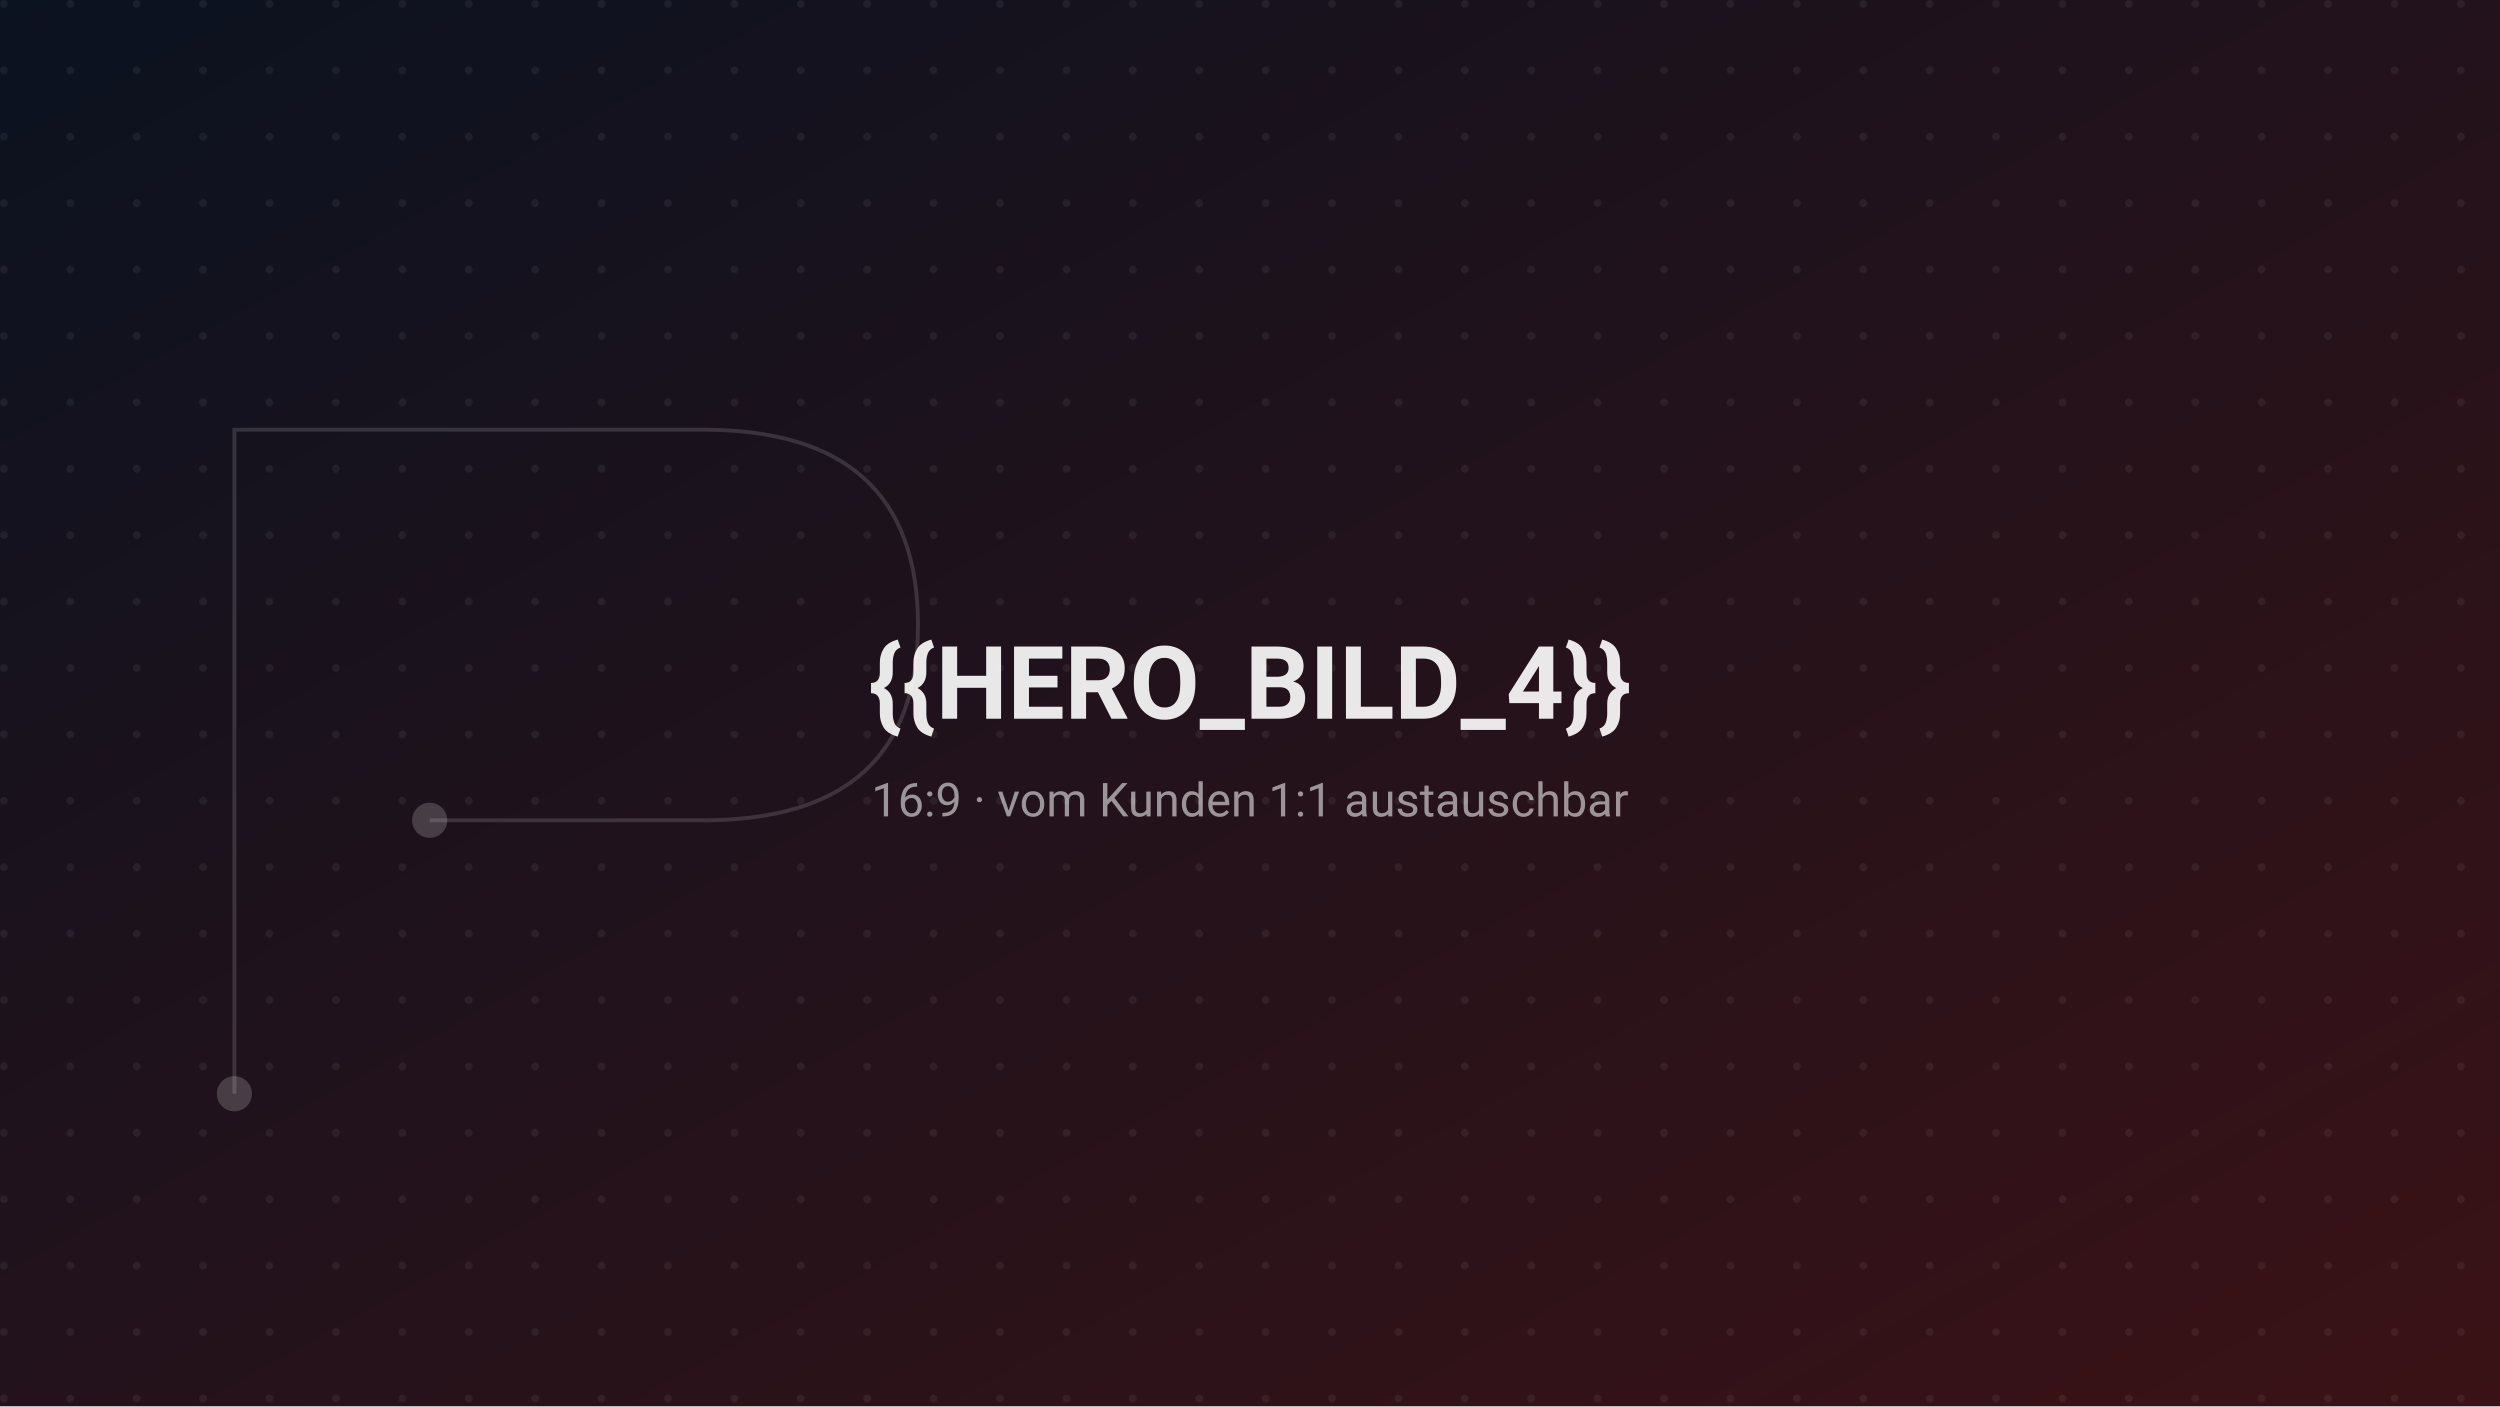
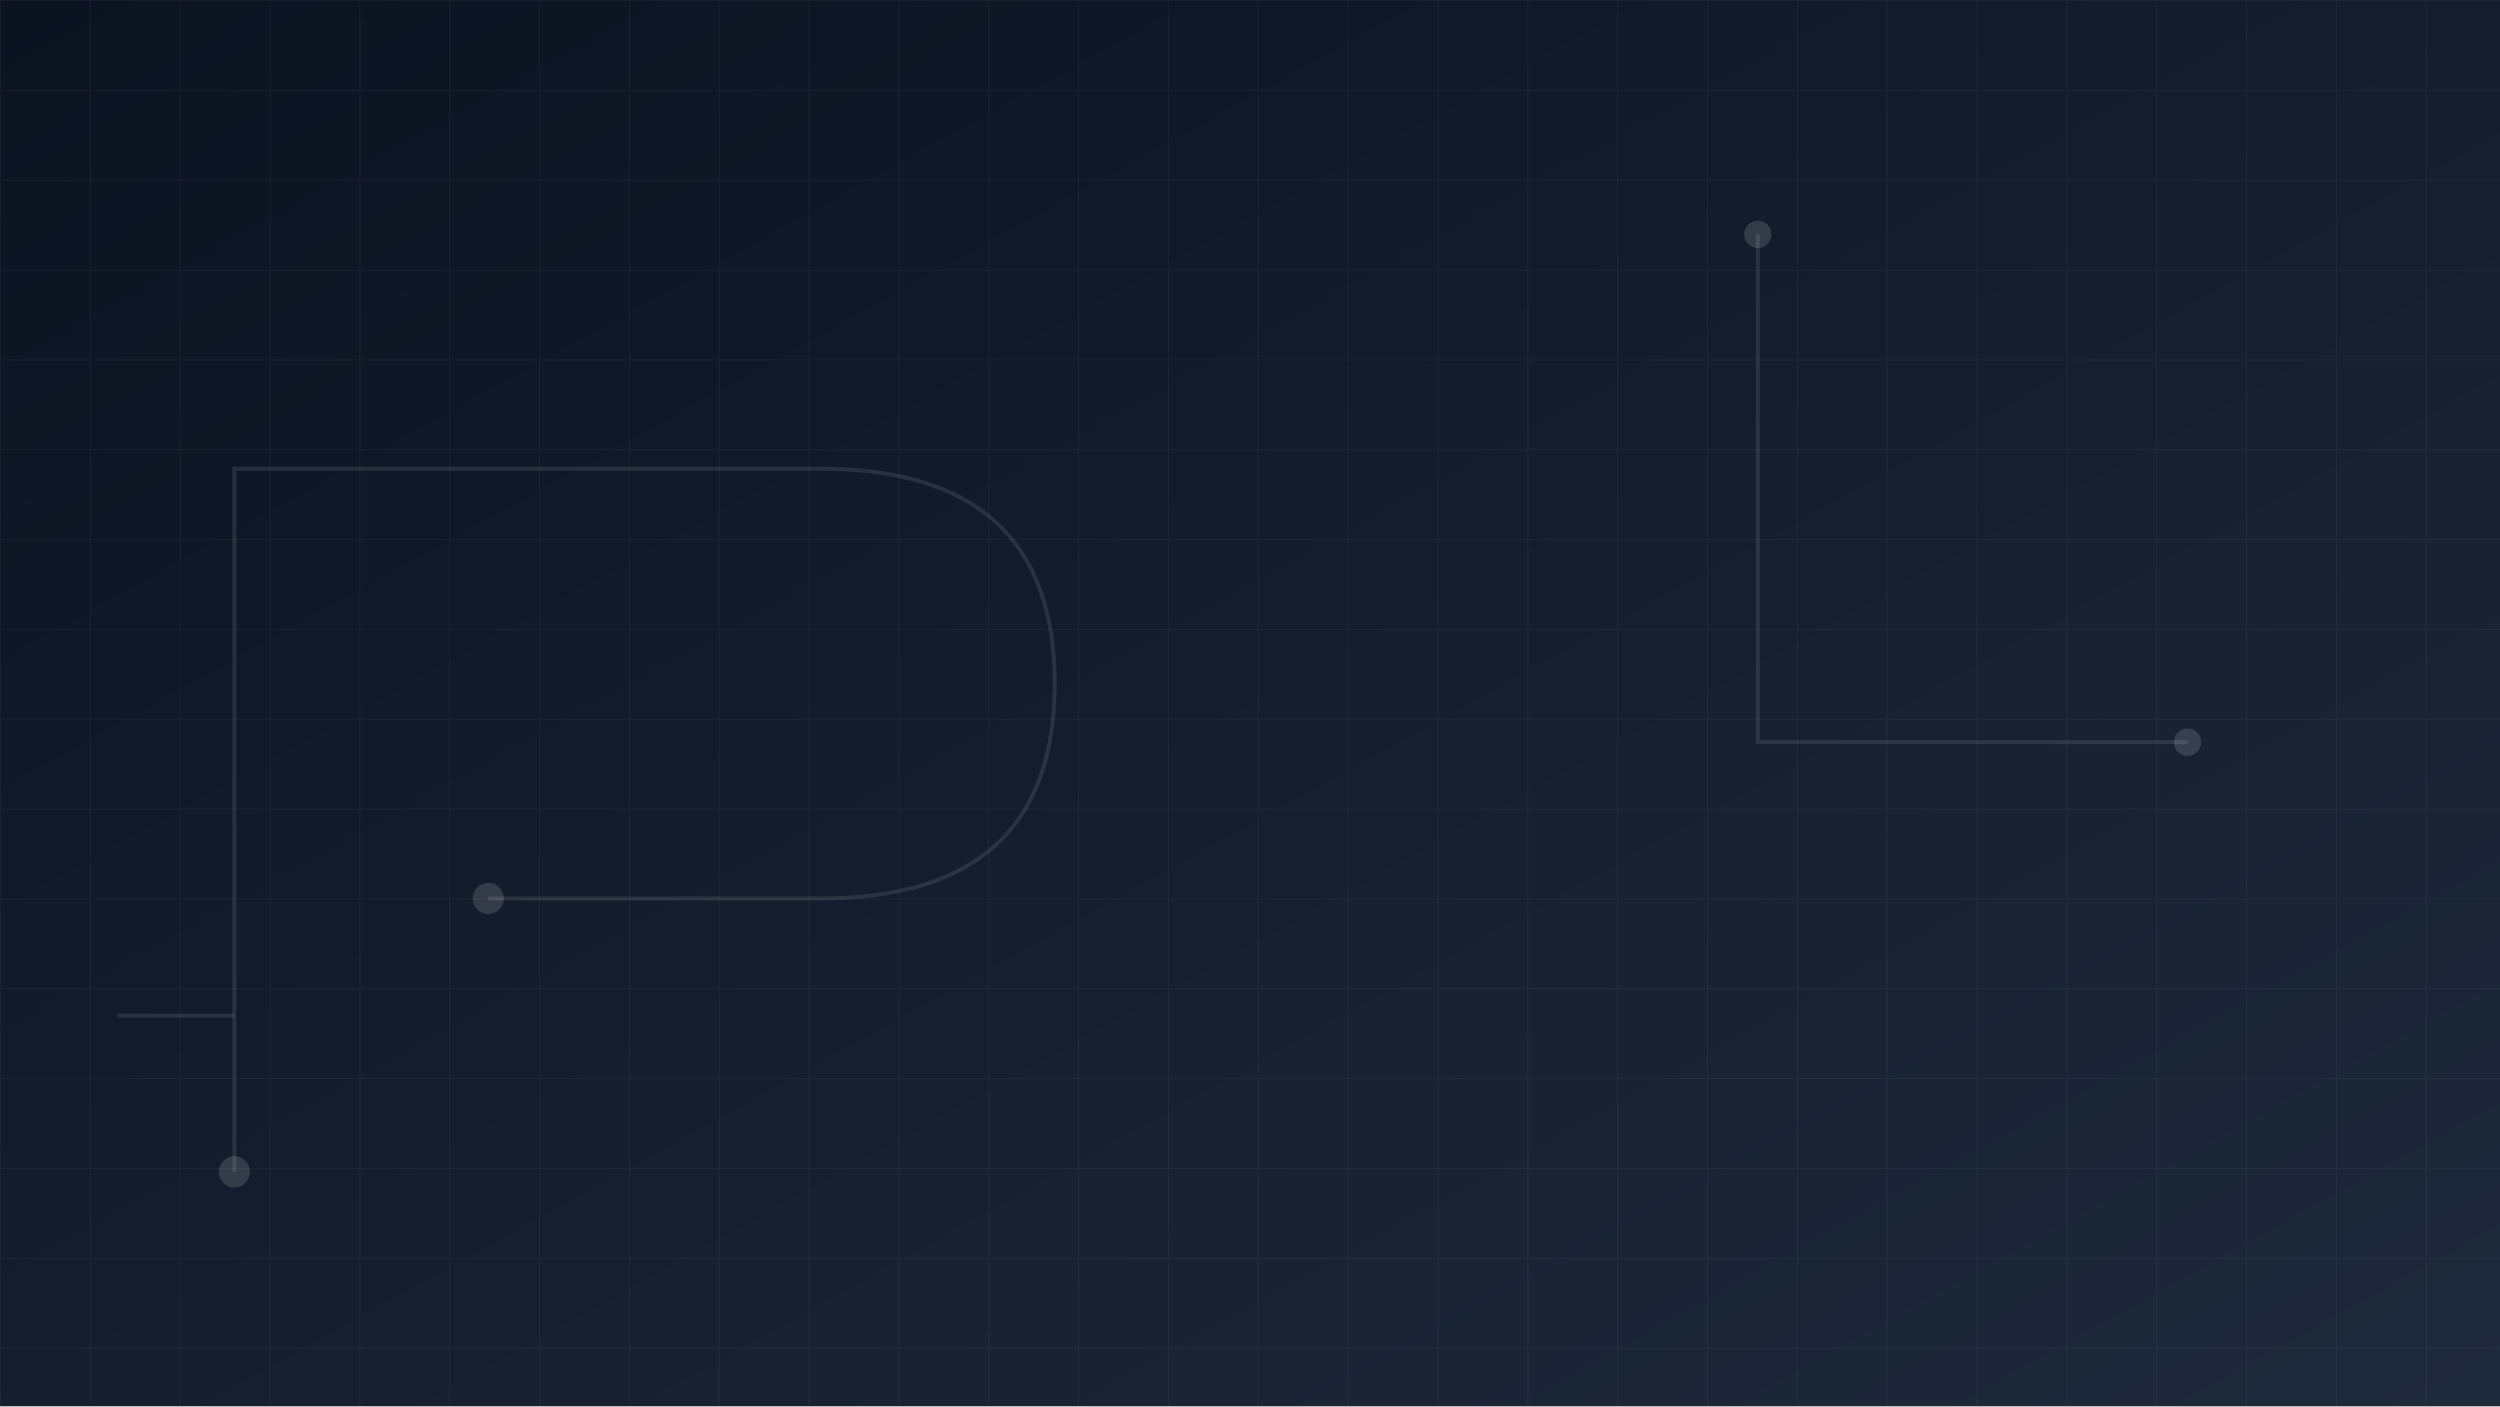
- <svg xmlns="http://www.w3.org/2000/svg" viewBox="0 0 1280 720" width="1280" height="720" role="img" aria-label="Platzhalter Hero-Bild 4">
+ <svg xmlns="http://www.w3.org/2000/svg" viewBox="0 0 1280 720" width="1280" height="720" role="img" aria-label="Hintergrundbild">
  <defs>
    <linearGradient id="g4" x1="0" y1="0" x2="1" y2="1">
      <stop offset="0" stop-color="#0b1220" />
-       <stop offset="1" stop-color="#3a1216" />
+       <stop offset="1" stop-color="#1e293b" />
    </linearGradient>
-     <pattern id="d4" width="34" height="34" patternUnits="userSpaceOnUse">
-       <circle cx="2" cy="2" r="2" fill="#ffffff" fill-opacity="0.06" />
+     <pattern id="d4" width="46" height="46" patternUnits="userSpaceOnUse">
+       <path d="M46 0H0V46" fill="none" stroke="#ffffff" stroke-opacity="0.04" stroke-width="1" />
    </pattern>
  </defs>
  <rect width="1280" height="720" fill="url(#g4)" />
  <rect width="1280" height="720" fill="url(#d4)" />
-   <g fill="none" stroke="#ffffff" stroke-opacity="0.14" stroke-width="2">
-     <path d="M120 560 L120 220 L360 220 Q470 220 470 320 Q470 420 360 420 L220 420" />
-     <circle cx="120" cy="560" r="9" fill="#ffffff" fill-opacity="0.18" stroke="none" />
-     <circle cx="220" cy="420" r="9" fill="#ffffff" fill-opacity="0.18" stroke="none" />
+   <g fill="none" stroke="#ffffff" stroke-opacity="0.10" stroke-width="2">
+     <path d="M120 600 L120 240 L420 240 Q540 240 540 350 Q540 460 420 460 L250 460" />
+     <path d="M120 520 L60 520" />
+     <path d="M900 120 L900 380 L1120 380" />
  </g>
-   <text x="640" y="368" text-anchor="middle" font-family="'Segoe UI',Roboto,Arial,sans-serif" font-size="52" font-weight="700" fill="#ffffff" fill-opacity="0.9">{{HERO_BILD_4}}</text>
-   <text x="640" y="418" text-anchor="middle" font-family="'Segoe UI',Roboto,Arial,sans-serif" font-size="24" fill="#ffffff" fill-opacity="0.55">16:9 · vom Kunden 1:1 austauschbar</text>
+   <g fill="#ffffff" fill-opacity="0.14">
+     <circle cx="120" cy="600" r="8" />
+     <circle cx="250" cy="460" r="8" />
+     <circle cx="900" cy="120" r="7" />
+     <circle cx="1120" cy="380" r="7" />
+   </g>
</svg>
